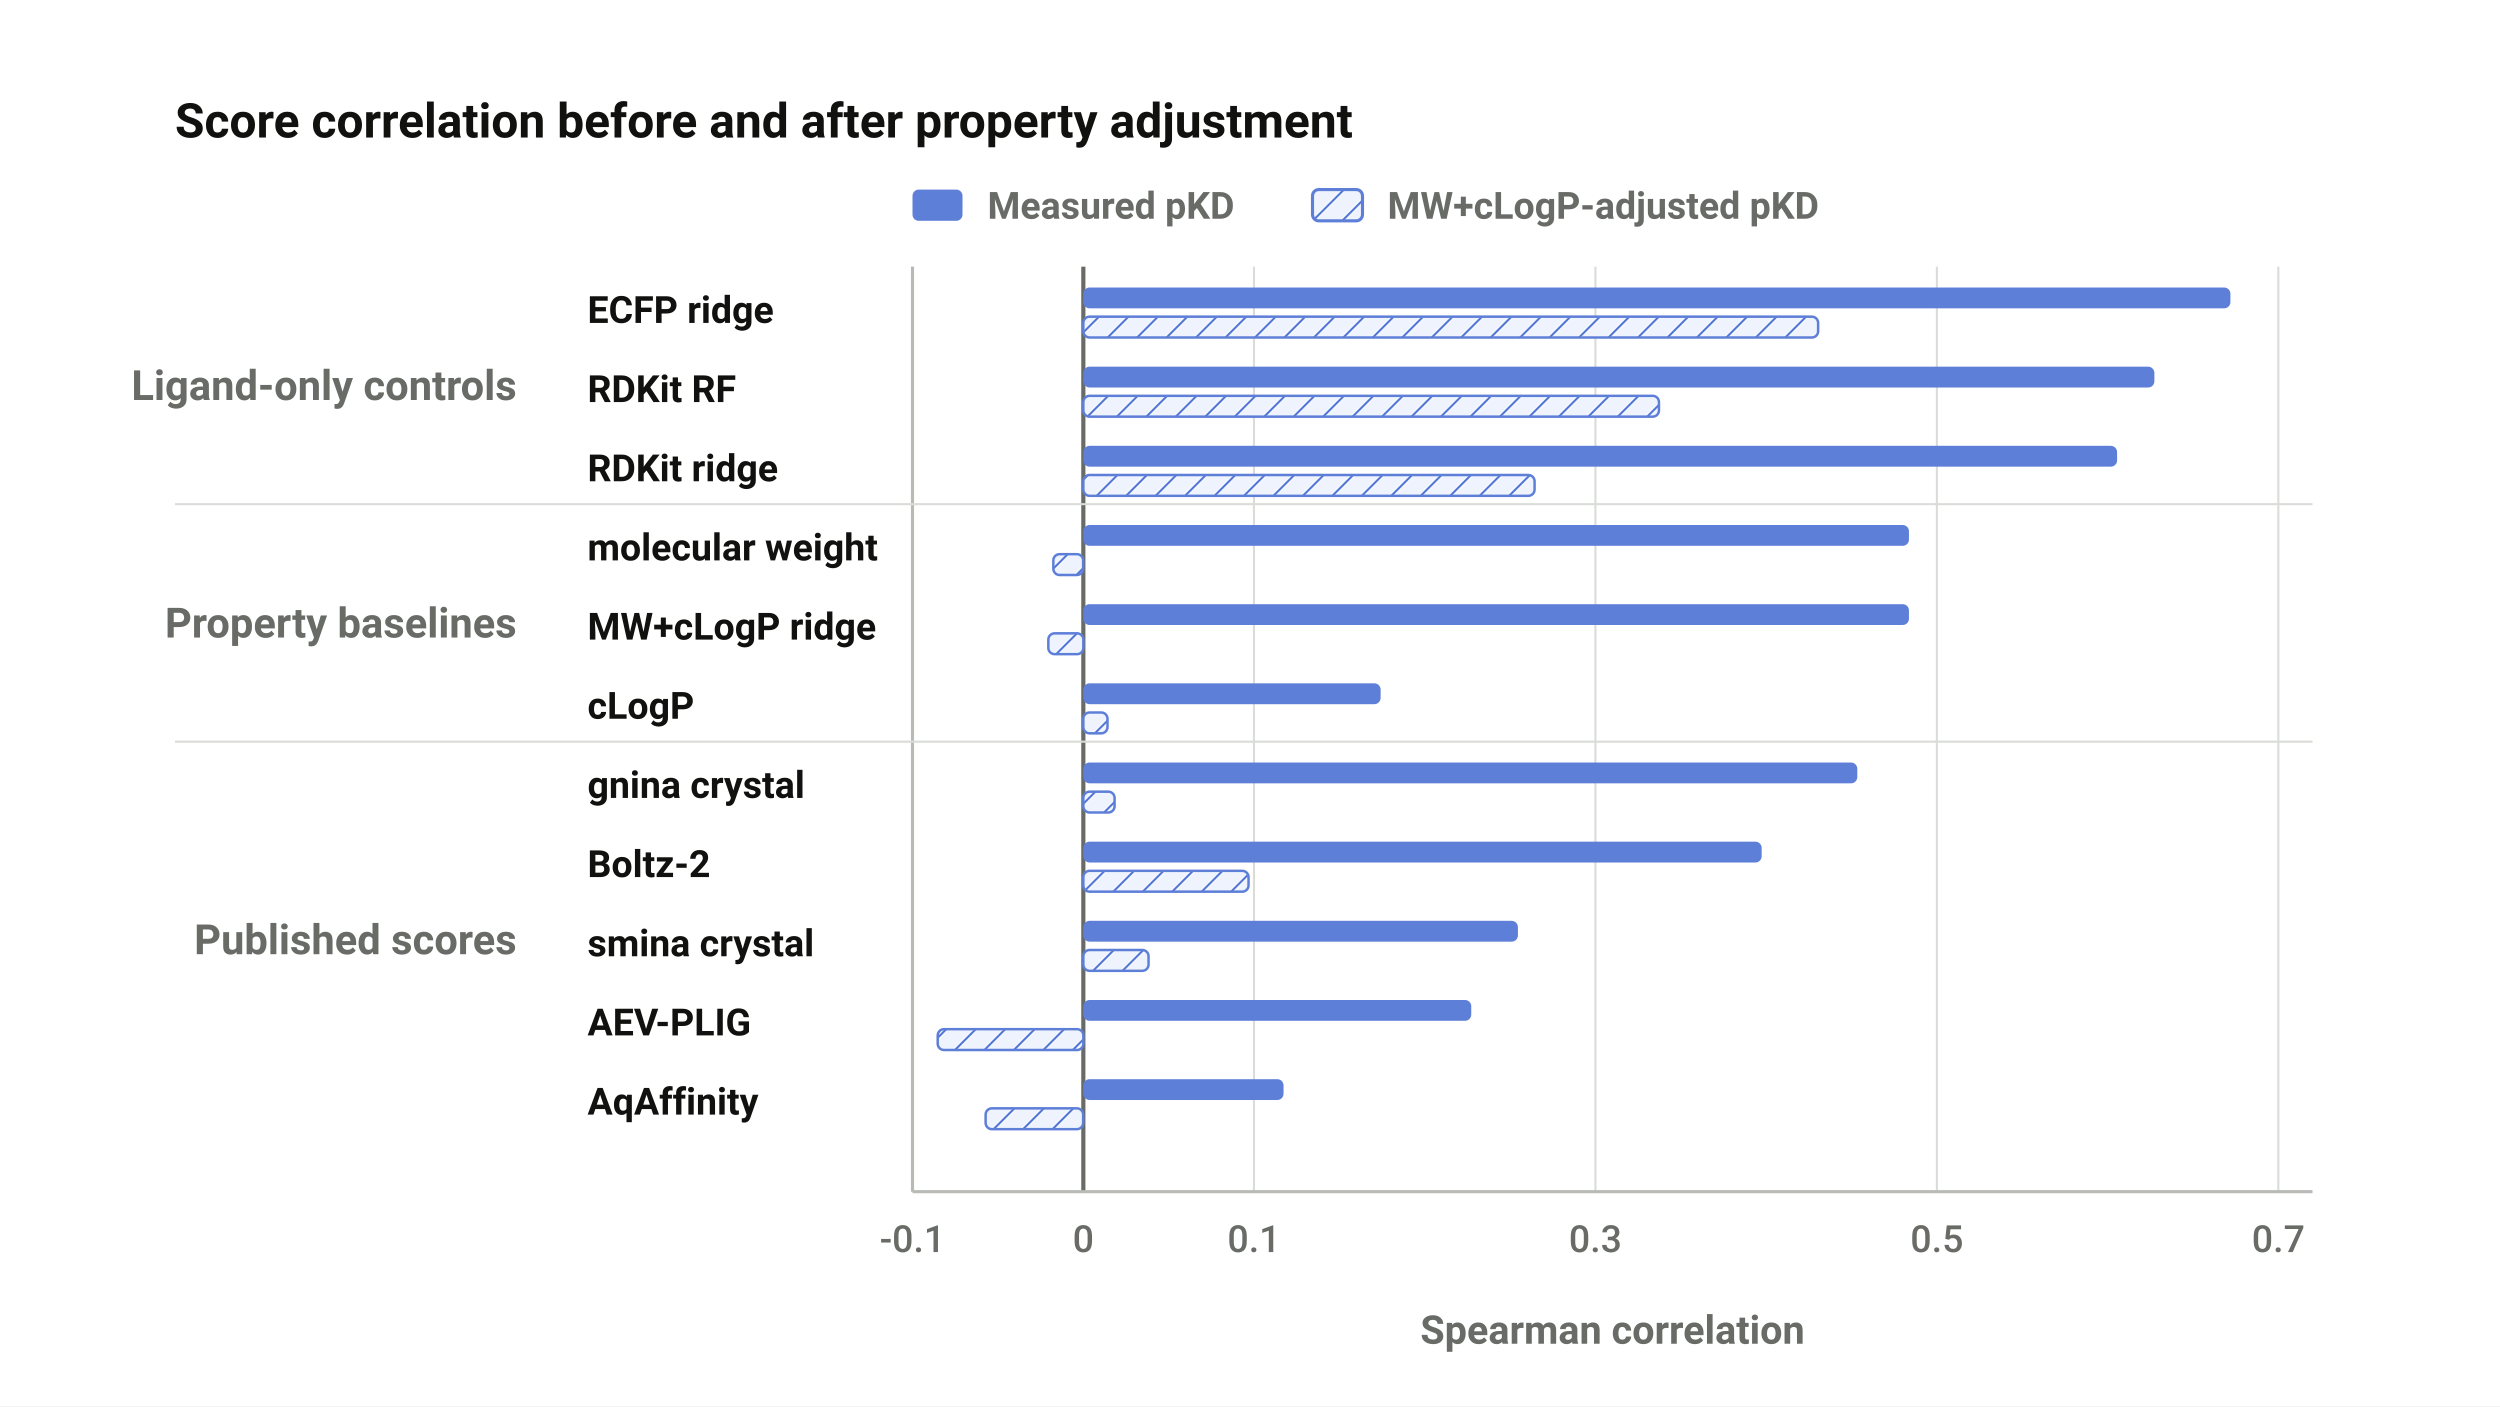
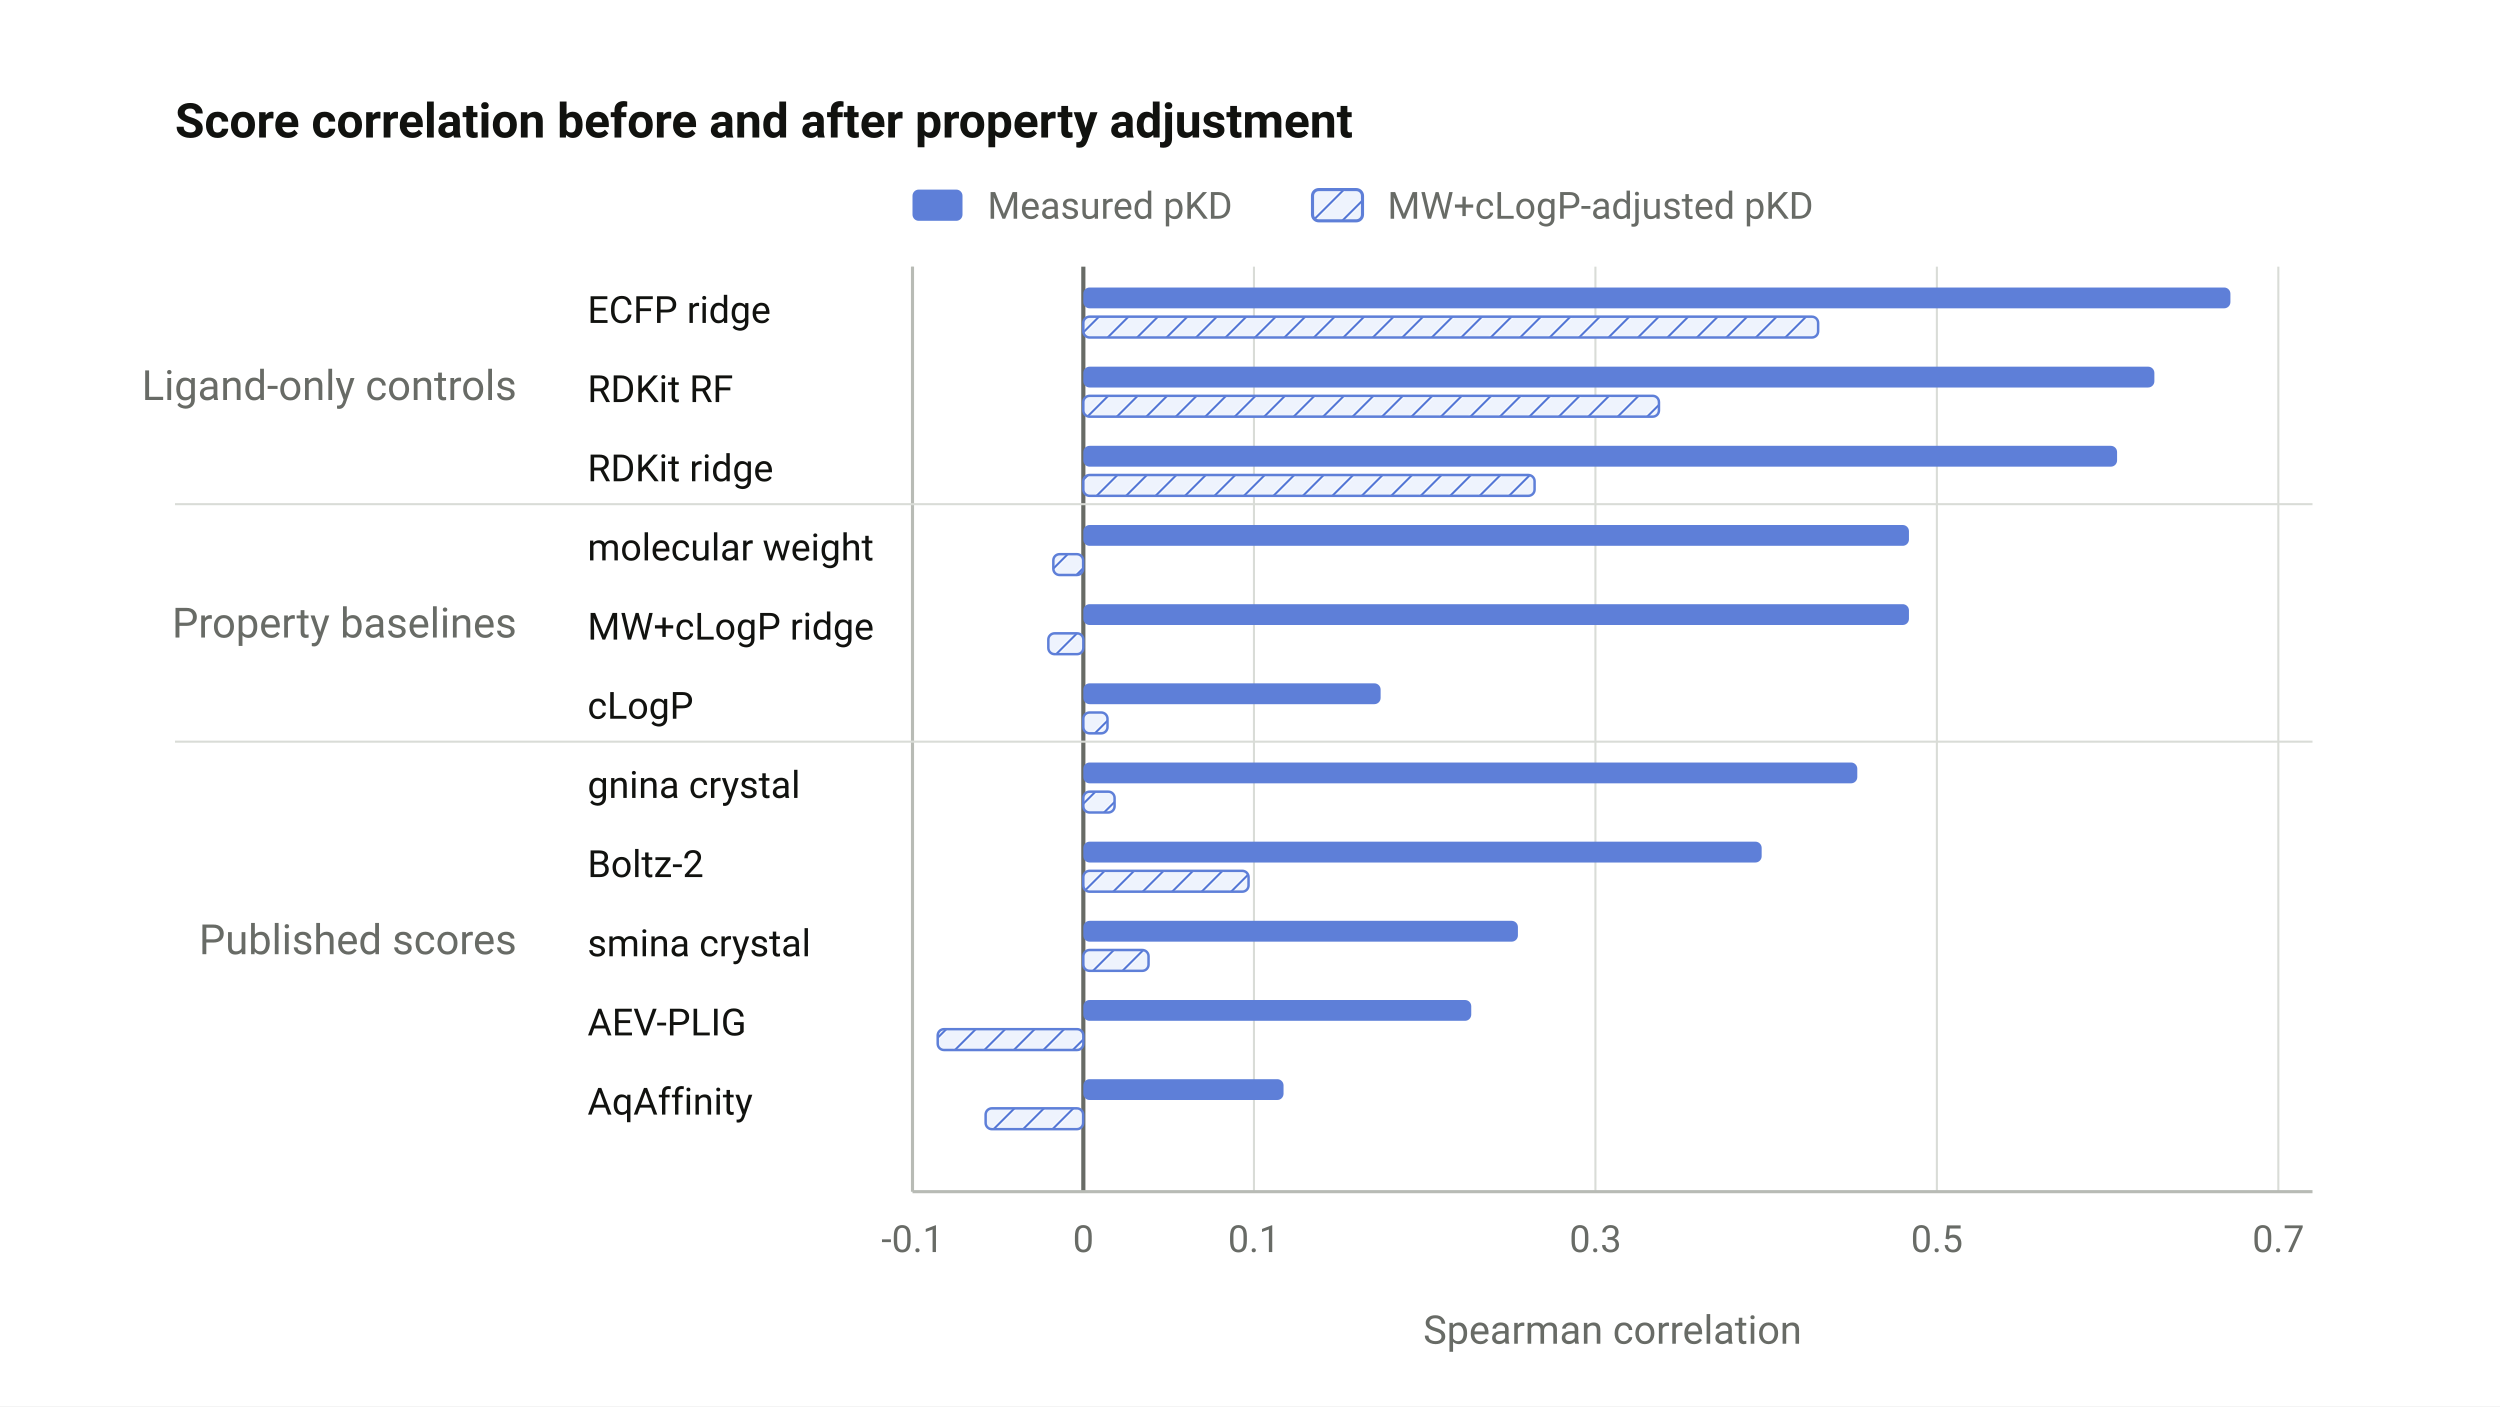
<svg xmlns="http://www.w3.org/2000/svg" viewBox="0 0 1200 675" role="img" aria-labelledby="figure-title-meta figure-desc-meta" data-renderer="editorial-systems-figure-v2" data-theme="paper" data-palette="editorial">
  <rect x="0" y="0" width="1200" height="675" fill="#FFFFFF" />
  <defs>
    <pattern id="adjusted-hatch-raw" width="10" height="10" patternUnits="userSpaceOnUse" patternTransform="rotate(45)">
      <rect x="0" y="0" width="10" height="10" fill="#EEF3FD" />
      <line x1="0" y1="0" x2="0" y2="10" stroke="#5E7FD8" stroke-width="2" />
    </pattern>
  </defs>
  <text x="84.0" y="66.0" font-size="23" font-weight="700" font-family="'Plus Jakarta Sans', 'Segoe UI', Roboto, Helvetica, Arial, sans-serif" fill="#11120F" class="figure-title">Score correlation before and after property adjustment</text>
  <rect x="438" y="91" width="24" height="15" rx="3" fill="#5E7FD8" />
-   <text x="474.0" y="105.0" font-size="18" font-weight="600" font-family="'Plus Jakarta Sans', 'Segoe UI', Roboto, Helvetica, Arial, sans-serif" fill="#686B66">Measured pKD</text>
+   <text x="474.0" y="105.0" font-size="18" font-weight="400" font-family="'Plus Jakarta Sans', 'Segoe UI', Roboto, Helvetica, Arial, sans-serif" fill="#686B66">Measured pKD</text>
  <rect x="630" y="91" width="24" height="15" rx="3" fill="url(#adjusted-hatch-raw)" stroke="#5E7FD8" stroke-width="1.5" />
-   <text x="666.0" y="105.0" font-size="18" font-weight="600" font-family="'Plus Jakarta Sans', 'Segoe UI', Roboto, Helvetica, Arial, sans-serif" fill="#686B66">MW+cLogP-adjusted pKD</text>
+   <text x="666.0" y="105.0" font-size="18" font-weight="400" font-family="'Plus Jakarta Sans', 'Segoe UI', Roboto, Helvetica, Arial, sans-serif" fill="#686B66">MW+cLogP-adjusted pKD</text>
  <line x1="438.0" y1="128" x2="438.0" y2="572" stroke="#D9DCD7" stroke-width="1" class="grid-line" />
-   <text x="438.0" y="601.0" font-size="18" font-weight="500" font-family="'Plus Jakarta Sans', 'Segoe UI', Roboto, Helvetica, Arial, sans-serif" fill="#686B66" text-anchor="middle" class="axis-tick">-0.1</text>
+   <text x="438.0" y="601.0" font-size="18" font-weight="400" font-family="'Plus Jakarta Sans', 'Segoe UI', Roboto, Helvetica, Arial, sans-serif" fill="#686B66" text-anchor="middle" class="axis-tick">-0.1</text>
  <line x1="520.0" y1="128" x2="520.0" y2="572" stroke="#686B66" stroke-width="2" class="zero-line" />
-   <text x="520.0" y="601.0" font-size="18" font-weight="500" font-family="'Plus Jakarta Sans', 'Segoe UI', Roboto, Helvetica, Arial, sans-serif" fill="#686B66" text-anchor="middle" class="axis-tick">0</text>
+   <text x="520.0" y="601.0" font-size="18" font-weight="400" font-family="'Plus Jakarta Sans', 'Segoe UI', Roboto, Helvetica, Arial, sans-serif" fill="#686B66" text-anchor="middle" class="axis-tick">0</text>
  <line x1="601.9" y1="128" x2="601.9" y2="572" stroke="#D9DCD7" stroke-width="1" class="grid-line" />
-   <text x="601.9" y="601.0" font-size="18" font-weight="500" font-family="'Plus Jakarta Sans', 'Segoe UI', Roboto, Helvetica, Arial, sans-serif" fill="#686B66" text-anchor="middle" class="axis-tick">0.1</text>
+   <text x="601.9" y="601.0" font-size="18" font-weight="400" font-family="'Plus Jakarta Sans', 'Segoe UI', Roboto, Helvetica, Arial, sans-serif" fill="#686B66" text-anchor="middle" class="axis-tick">0.1</text>
  <line x1="765.8" y1="128" x2="765.8" y2="572" stroke="#D9DCD7" stroke-width="1" class="grid-line" />
-   <text x="765.8" y="601.0" font-size="18" font-weight="500" font-family="'Plus Jakarta Sans', 'Segoe UI', Roboto, Helvetica, Arial, sans-serif" fill="#686B66" text-anchor="middle" class="axis-tick">0.3</text>
+   <text x="765.8" y="601.0" font-size="18" font-weight="400" font-family="'Plus Jakarta Sans', 'Segoe UI', Roboto, Helvetica, Arial, sans-serif" fill="#686B66" text-anchor="middle" class="axis-tick">0.3</text>
  <line x1="929.7" y1="128" x2="929.7" y2="572" stroke="#D9DCD7" stroke-width="1" class="grid-line" />
-   <text x="929.7" y="601.0" font-size="18" font-weight="500" font-family="'Plus Jakarta Sans', 'Segoe UI', Roboto, Helvetica, Arial, sans-serif" fill="#686B66" text-anchor="middle" class="axis-tick">0.5</text>
+   <text x="929.7" y="601.0" font-size="18" font-weight="400" font-family="'Plus Jakarta Sans', 'Segoe UI', Roboto, Helvetica, Arial, sans-serif" fill="#686B66" text-anchor="middle" class="axis-tick">0.5</text>
  <line x1="1093.6" y1="128" x2="1093.6" y2="572" stroke="#D9DCD7" stroke-width="1" class="grid-line" />
-   <text x="1093.6" y="601.0" font-size="18" font-weight="500" font-family="'Plus Jakarta Sans', 'Segoe UI', Roboto, Helvetica, Arial, sans-serif" fill="#686B66" text-anchor="middle" class="axis-tick">0.7</text>
+   <text x="1093.6" y="601.0" font-size="18" font-weight="400" font-family="'Plus Jakarta Sans', 'Segoe UI', Roboto, Helvetica, Arial, sans-serif" fill="#686B66" text-anchor="middle" class="axis-tick">0.7</text>
  <line x1="438.0" y1="572" x2="1110.0" y2="572" stroke="#B8BBB5" stroke-width="1.5" class="axis-x" data-axis-id="raw" />
  <line x1="438.0" y1="128" x2="438.0" y2="572" stroke="#B8BBB5" stroke-width="1.5" class="axis-y" data-axis-id="raw" />
-   <text x="774.0" y="645.0" font-size="19" font-weight="600" font-family="'Plus Jakarta Sans', 'Segoe UI', Roboto, Helvetica, Arial, sans-serif" fill="#686B66" text-anchor="middle">Spearman correlation</text>
-   <text x="248.0" y="192.0" font-size="20" font-weight="600" font-family="'Plus Jakarta Sans', 'Segoe UI', Roboto, Helvetica, Arial, sans-serif" fill="#686B66" text-anchor="end" class="series-label">Ligand-only controls</text>
-   <text x="248.0" y="306.0" font-size="20" font-weight="600" font-family="'Plus Jakarta Sans', 'Segoe UI', Roboto, Helvetica, Arial, sans-serif" fill="#686B66" text-anchor="end" class="series-label">Property baselines</text>
-   <text x="248.0" y="458.0" font-size="20" font-weight="600" font-family="'Plus Jakarta Sans', 'Segoe UI', Roboto, Helvetica, Arial, sans-serif" fill="#686B66" text-anchor="end" class="series-label">Published scores</text>
+   <text x="774.0" y="645.0" font-size="19" font-weight="400" font-family="'Plus Jakarta Sans', 'Segoe UI', Roboto, Helvetica, Arial, sans-serif" fill="#686B66" text-anchor="middle">Spearman correlation</text>
+   <text x="248.0" y="192.0" font-size="20" font-weight="400" font-family="'Plus Jakarta Sans', 'Segoe UI', Roboto, Helvetica, Arial, sans-serif" fill="#686B66" text-anchor="end" class="series-label">Ligand-only controls</text>
+   <text x="248.0" y="306.0" font-size="20" font-weight="400" font-family="'Plus Jakarta Sans', 'Segoe UI', Roboto, Helvetica, Arial, sans-serif" fill="#686B66" text-anchor="end" class="series-label">Property baselines</text>
+   <text x="248.0" y="458.0" font-size="20" font-weight="400" font-family="'Plus Jakarta Sans', 'Segoe UI', Roboto, Helvetica, Arial, sans-serif" fill="#686B66" text-anchor="end" class="series-label">Published scores</text>
  <line x1="84" y1="242.0" x2="1110" y2="242.0" stroke="#D9DCD7" stroke-width="1" />
  <line x1="84" y1="356.0" x2="1110" y2="356.0" stroke="#D9DCD7" stroke-width="1" />
-   <text x="282.0" y="155.0" font-size="18" font-weight="600" font-family="'Plus Jakarta Sans', 'Segoe UI', Roboto, Helvetica, Arial, sans-serif" fill="#11120F">ECFP ridge</text>
+   <text x="282.0" y="155.0" font-size="18" font-weight="400" font-family="'Plus Jakarta Sans', 'Segoe UI', Roboto, Helvetica, Arial, sans-serif" fill="#11120F">ECFP ridge</text>
  <rect x="520.0" y="138.0" width="550.6" height="10" rx="3" fill="#5E7FD8" stroke="none" stroke-width="1.2" class="data-mark" />
  <rect x="520.0" y="152.0" width="352.7" height="10" rx="3" fill="url(#adjusted-hatch-raw)" stroke="#5E7FD8" stroke-width="1.2" class="data-mark" />
-   <text x="282.0" y="193.0" font-size="18" font-weight="600" font-family="'Plus Jakarta Sans', 'Segoe UI', Roboto, Helvetica, Arial, sans-serif" fill="#11120F">RDKit RF</text>
+   <text x="282.0" y="193.0" font-size="18" font-weight="400" font-family="'Plus Jakarta Sans', 'Segoe UI', Roboto, Helvetica, Arial, sans-serif" fill="#11120F">RDKit RF</text>
  <rect x="520.0" y="176.0" width="514.1" height="10" rx="3" fill="#5E7FD8" stroke="none" stroke-width="1.2" class="data-mark" />
  <rect x="520.0" y="190.0" width="276.3" height="10" rx="3" fill="url(#adjusted-hatch-raw)" stroke="#5E7FD8" stroke-width="1.2" class="data-mark" />
-   <text x="282.0" y="231.0" font-size="18" font-weight="600" font-family="'Plus Jakarta Sans', 'Segoe UI', Roboto, Helvetica, Arial, sans-serif" fill="#11120F">RDKit ridge</text>
+   <text x="282.0" y="231.0" font-size="18" font-weight="400" font-family="'Plus Jakarta Sans', 'Segoe UI', Roboto, Helvetica, Arial, sans-serif" fill="#11120F">RDKit ridge</text>
  <rect x="520.0" y="214.0" width="496.2" height="10" rx="3" fill="#5E7FD8" stroke="none" stroke-width="1.2" class="data-mark" />
  <rect x="520.0" y="228.0" width="216.6" height="10" rx="3" fill="url(#adjusted-hatch-raw)" stroke="#5E7FD8" stroke-width="1.2" class="data-mark" />
-   <text x="282.0" y="269.0" font-size="18" font-weight="600" font-family="'Plus Jakarta Sans', 'Segoe UI', Roboto, Helvetica, Arial, sans-serif" fill="#11120F">molecular weight</text>
+   <text x="282.0" y="269.0" font-size="18" font-weight="400" font-family="'Plus Jakarta Sans', 'Segoe UI', Roboto, Helvetica, Arial, sans-serif" fill="#11120F">molecular weight</text>
  <rect x="520.0" y="252.0" width="396.3" height="10" rx="3" fill="#5E7FD8" stroke="none" stroke-width="1.2" class="data-mark" />
  <rect x="505.6" y="266.0" width="14.3" height="10" rx="3" fill="url(#adjusted-hatch-raw)" stroke="#5E7FD8" stroke-width="1.2" class="data-mark" />
-   <text x="282.0" y="307.0" font-size="18" font-weight="600" font-family="'Plus Jakarta Sans', 'Segoe UI', Roboto, Helvetica, Arial, sans-serif" fill="#11120F">MW+cLogP ridge</text>
+   <text x="282.0" y="307.0" font-size="18" font-weight="400" font-family="'Plus Jakarta Sans', 'Segoe UI', Roboto, Helvetica, Arial, sans-serif" fill="#11120F">MW+cLogP ridge</text>
  <rect x="520.0" y="290.0" width="396.3" height="10" rx="3" fill="#5E7FD8" stroke="none" stroke-width="1.2" class="data-mark" />
  <rect x="503.2" y="304.0" width="16.8" height="10" rx="3" fill="url(#adjusted-hatch-raw)" stroke="#5E7FD8" stroke-width="1.2" class="data-mark" />
-   <text x="282.0" y="345.0" font-size="18" font-weight="600" font-family="'Plus Jakarta Sans', 'Segoe UI', Roboto, Helvetica, Arial, sans-serif" fill="#11120F">cLogP</text>
+   <text x="282.0" y="345.0" font-size="18" font-weight="400" font-family="'Plus Jakarta Sans', 'Segoe UI', Roboto, Helvetica, Arial, sans-serif" fill="#11120F">cLogP</text>
  <rect x="520.0" y="328.0" width="142.7" height="10" rx="3" fill="#5E7FD8" stroke="none" stroke-width="1.2" class="data-mark" />
  <rect x="520.0" y="342.0" width="11.6" height="10" rx="3" fill="url(#adjusted-hatch-raw)" stroke="#5E7FD8" stroke-width="1.2" class="data-mark" />
-   <text x="282.0" y="383.0" font-size="18" font-weight="600" font-family="'Plus Jakarta Sans', 'Segoe UI', Roboto, Helvetica, Arial, sans-serif" fill="#11120F">gnina crystal</text>
+   <text x="282.0" y="383.0" font-size="18" font-weight="400" font-family="'Plus Jakarta Sans', 'Segoe UI', Roboto, Helvetica, Arial, sans-serif" fill="#11120F">gnina crystal</text>
  <rect x="520.0" y="366.0" width="371.5" height="10" rx="3" fill="#5E7FD8" stroke="none" stroke-width="1.2" class="data-mark" />
  <rect x="520.0" y="380.0" width="15.0" height="10" rx="3" fill="url(#adjusted-hatch-raw)" stroke="#5E7FD8" stroke-width="1.2" class="data-mark" />
-   <text x="282.0" y="421.0" font-size="18" font-weight="600" font-family="'Plus Jakarta Sans', 'Segoe UI', Roboto, Helvetica, Arial, sans-serif" fill="#11120F">Boltz-2</text>
+   <text x="282.0" y="421.0" font-size="18" font-weight="400" font-family="'Plus Jakarta Sans', 'Segoe UI', Roboto, Helvetica, Arial, sans-serif" fill="#11120F">Boltz-2</text>
  <rect x="520.0" y="404.0" width="325.6" height="10" rx="3" fill="#5E7FD8" stroke="none" stroke-width="1.2" class="data-mark" />
  <rect x="520.0" y="418.0" width="79.3" height="10" rx="3" fill="url(#adjusted-hatch-raw)" stroke="#5E7FD8" stroke-width="1.2" class="data-mark" />
-   <text x="282.0" y="459.0" font-size="18" font-weight="600" font-family="'Plus Jakarta Sans', 'Segoe UI', Roboto, Helvetica, Arial, sans-serif" fill="#11120F">smina crystal</text>
+   <text x="282.0" y="459.0" font-size="18" font-weight="400" font-family="'Plus Jakarta Sans', 'Segoe UI', Roboto, Helvetica, Arial, sans-serif" fill="#11120F">smina crystal</text>
  <rect x="520.0" y="442.0" width="208.6" height="10" rx="3" fill="#5E7FD8" stroke="none" stroke-width="1.2" class="data-mark" />
  <rect x="520.0" y="456.0" width="31.3" height="10" rx="3" fill="url(#adjusted-hatch-raw)" stroke="#5E7FD8" stroke-width="1.2" class="data-mark" />
-   <text x="282.0" y="497.0" font-size="18" font-weight="600" font-family="'Plus Jakarta Sans', 'Segoe UI', Roboto, Helvetica, Arial, sans-serif" fill="#11120F">AEV-PLIG</text>
+   <text x="282.0" y="497.0" font-size="18" font-weight="400" font-family="'Plus Jakarta Sans', 'Segoe UI', Roboto, Helvetica, Arial, sans-serif" fill="#11120F">AEV-PLIG</text>
  <rect x="520.0" y="480.0" width="186.2" height="10" rx="3" fill="#5E7FD8" stroke="none" stroke-width="1.2" class="data-mark" />
  <rect x="450.1" y="494.0" width="69.9" height="10" rx="3" fill="url(#adjusted-hatch-raw)" stroke="#5E7FD8" stroke-width="1.2" class="data-mark" />
-   <text x="282.0" y="535.0" font-size="18" font-weight="600" font-family="'Plus Jakarta Sans', 'Segoe UI', Roboto, Helvetica, Arial, sans-serif" fill="#11120F">AqAffinity</text>
+   <text x="282.0" y="535.0" font-size="18" font-weight="400" font-family="'Plus Jakarta Sans', 'Segoe UI', Roboto, Helvetica, Arial, sans-serif" fill="#11120F">AqAffinity</text>
  <rect x="520.0" y="518.0" width="96.1" height="10" rx="3" fill="#5E7FD8" stroke="none" stroke-width="1.2" class="data-mark" />
  <rect x="473.1" y="532.0" width="46.8" height="10" rx="3" fill="url(#adjusted-hatch-raw)" stroke="#5E7FD8" stroke-width="1.2" class="data-mark" />
</svg>
